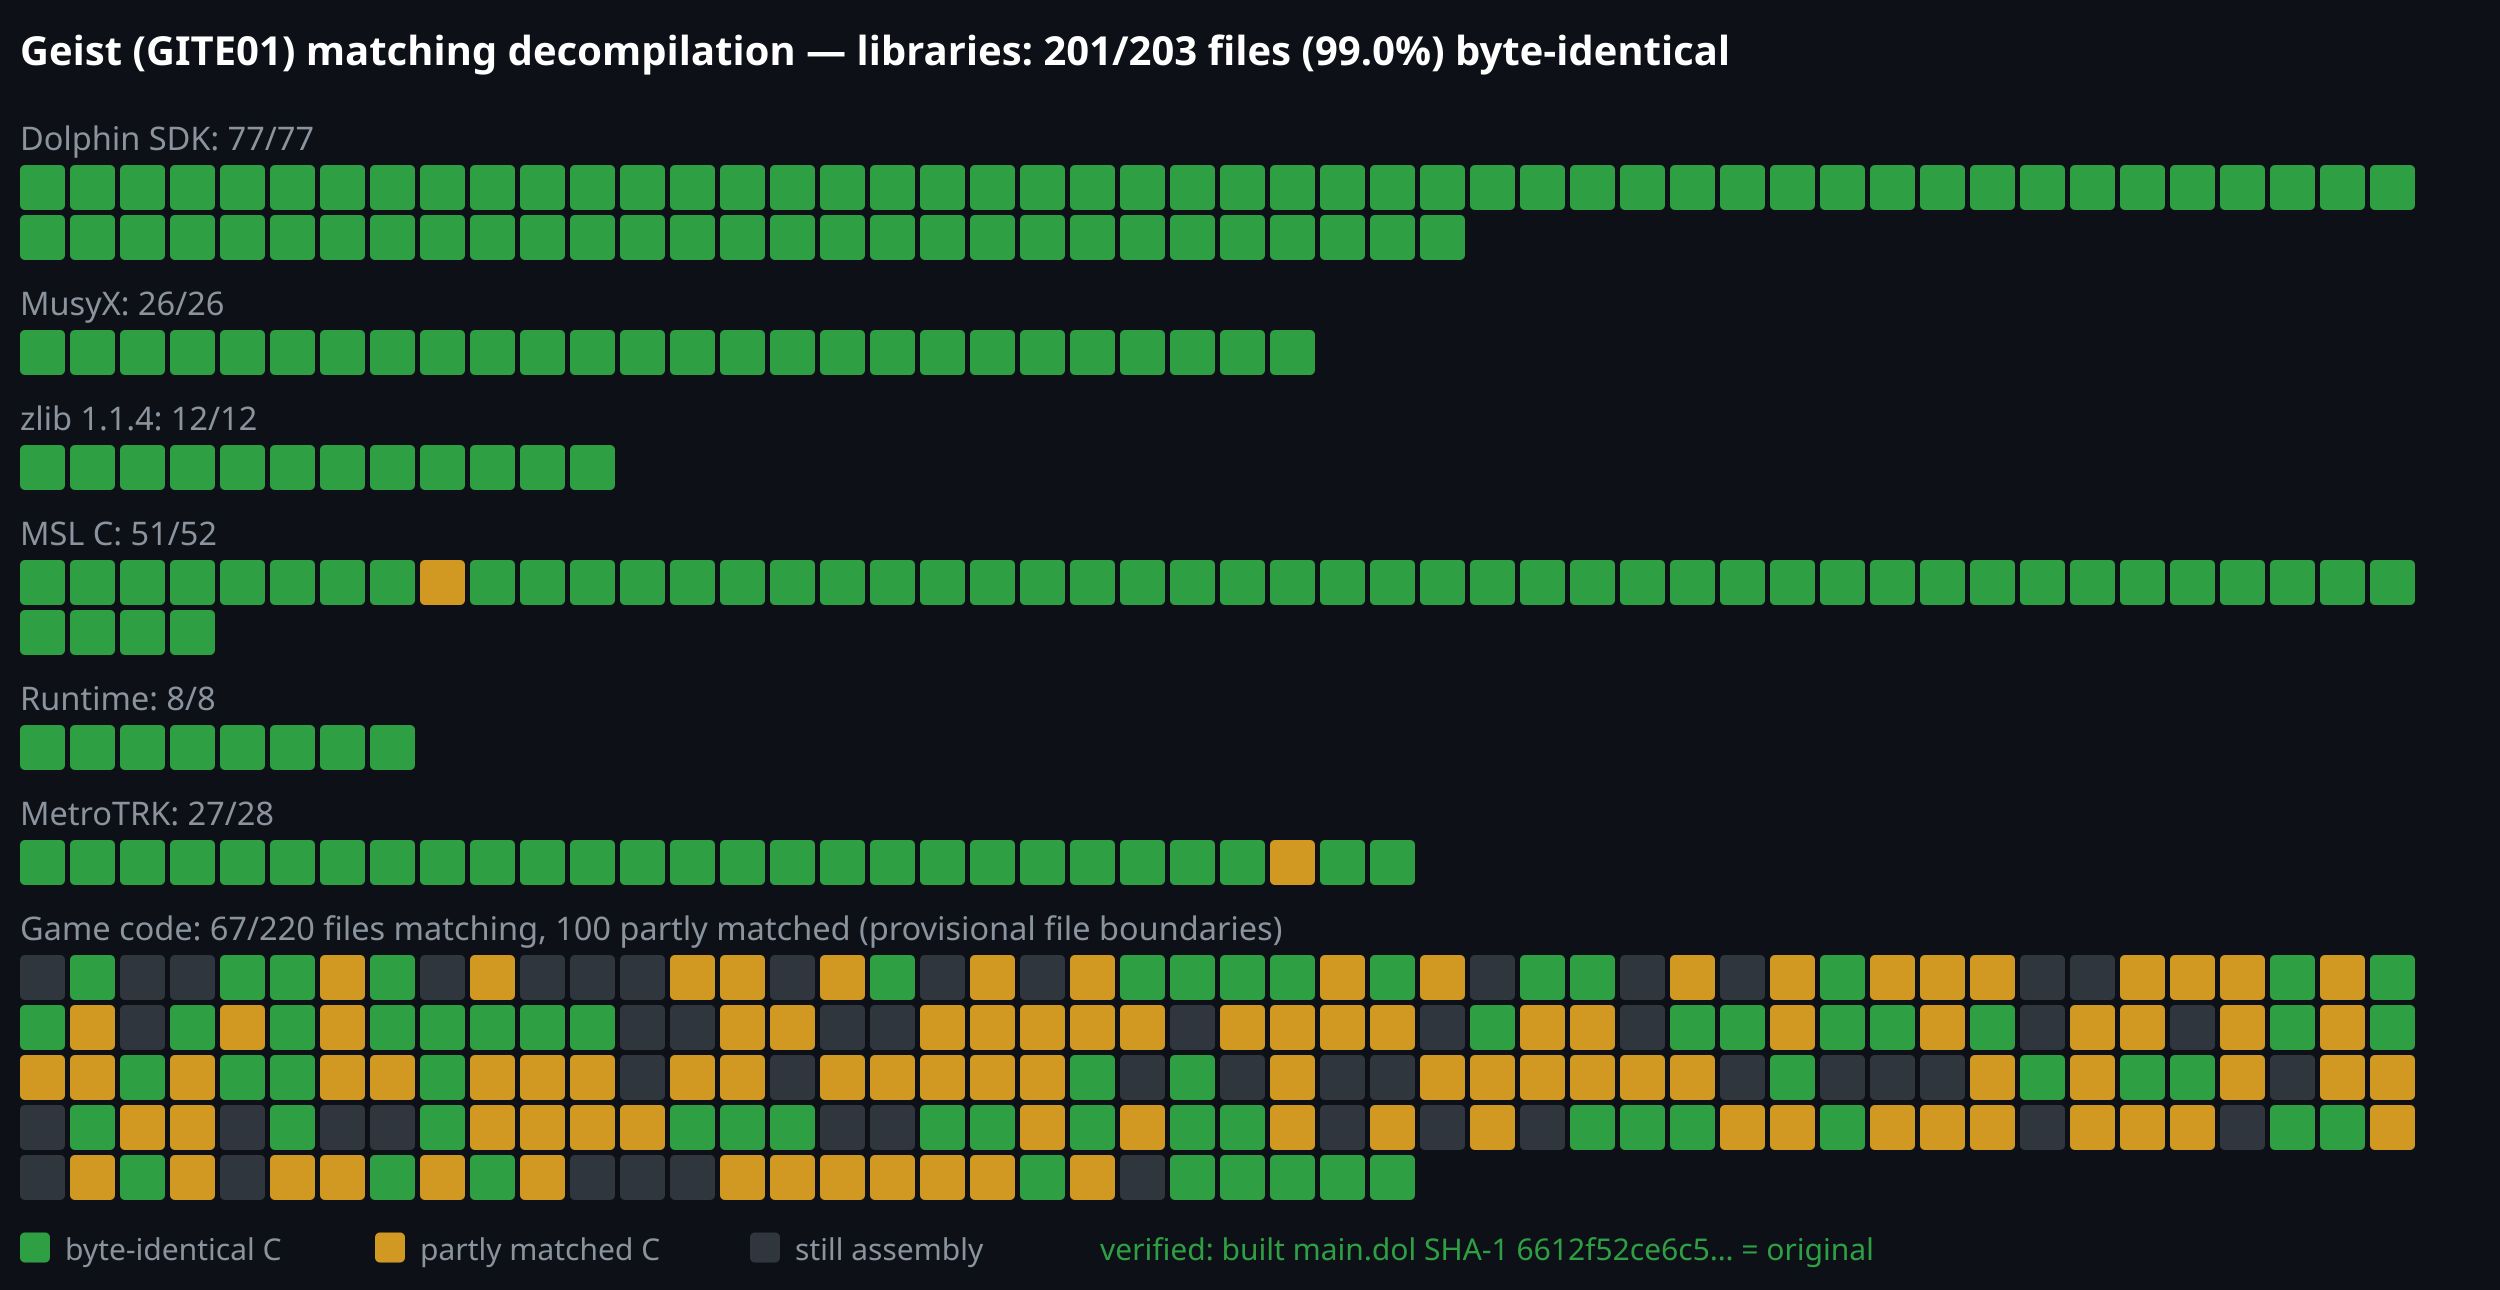
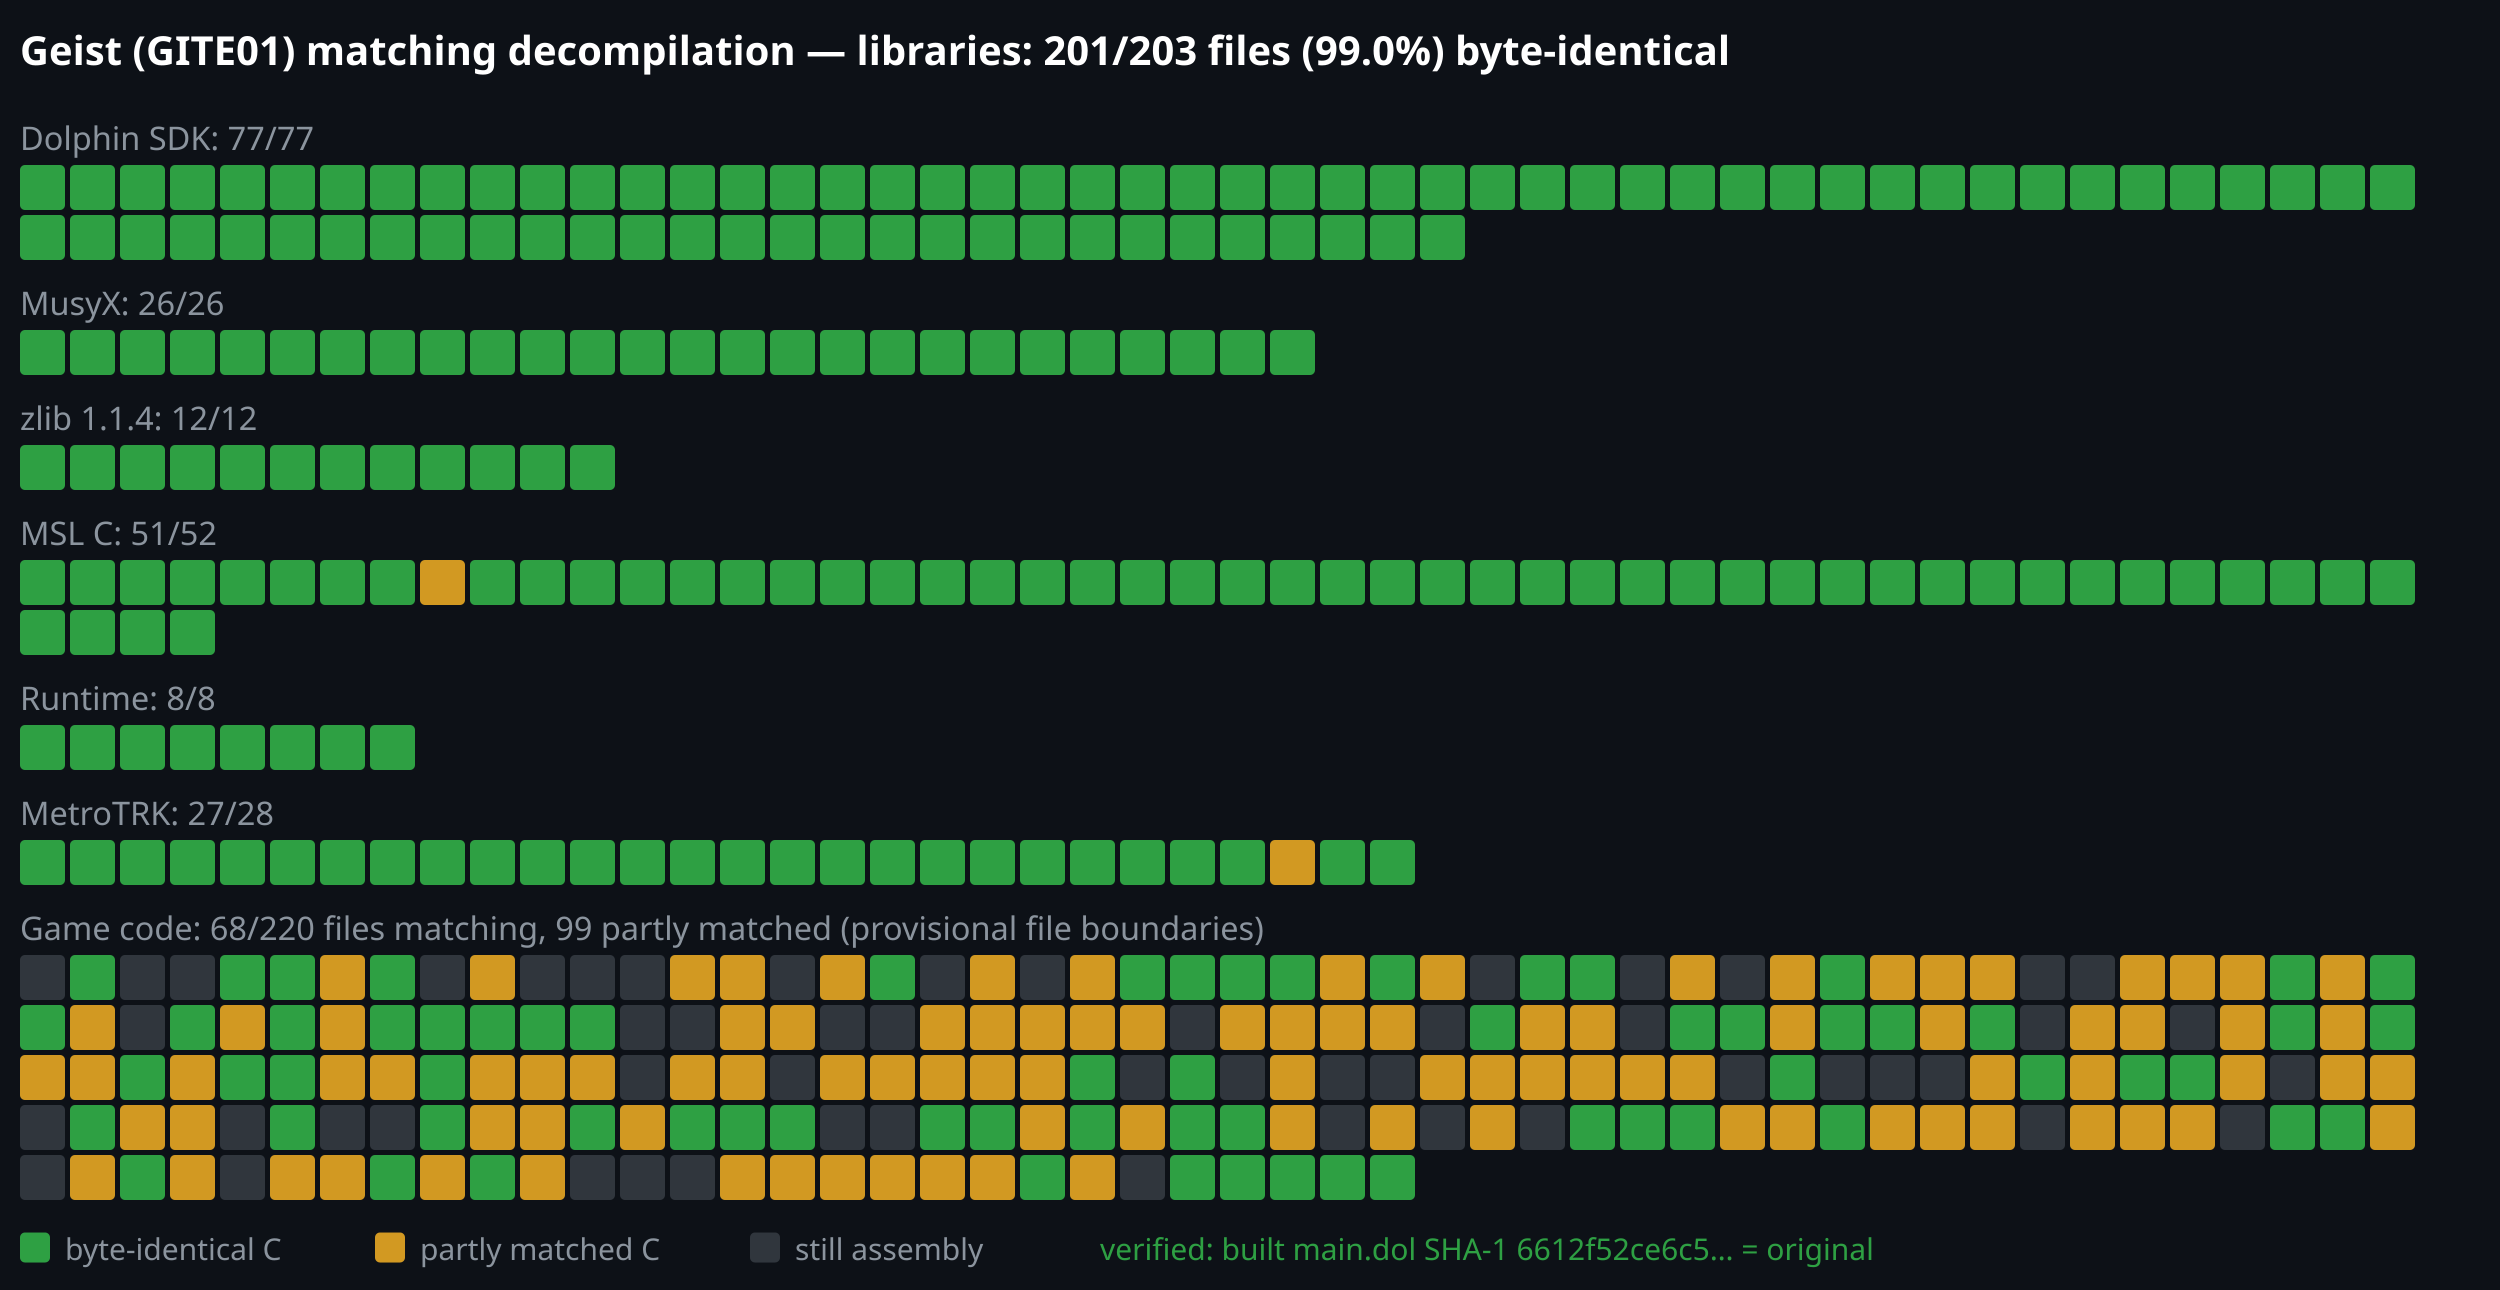
<svg xmlns="http://www.w3.org/2000/svg" viewBox="0 0 1000 516" width="1000" height="516">
  <rect width="1000" height="516" fill="#0d1117" />
  <text x="8" y="26" font-family="sans-serif" font-size="16" font-weight="bold" fill="#ffffff">Geist (GITE01) matching decompilation — libraries: 201/203 files (99.0%) byte-identical</text>
  <text x="8" y="60" font-family="sans-serif" font-size="13" font-weight="normal" fill="#8b949e">Dolphin SDK: 77/77</text>
  <rect x="8" y="66" width="18" height="18" rx="2" fill="#2ea043" />
  <rect x="28" y="66" width="18" height="18" rx="2" fill="#2ea043" />
  <rect x="48" y="66" width="18" height="18" rx="2" fill="#2ea043" />
  <rect x="68" y="66" width="18" height="18" rx="2" fill="#2ea043" />
  <rect x="88" y="66" width="18" height="18" rx="2" fill="#2ea043" />
  <rect x="108" y="66" width="18" height="18" rx="2" fill="#2ea043" />
  <rect x="128" y="66" width="18" height="18" rx="2" fill="#2ea043" />
  <rect x="148" y="66" width="18" height="18" rx="2" fill="#2ea043" />
  <rect x="168" y="66" width="18" height="18" rx="2" fill="#2ea043" />
  <rect x="188" y="66" width="18" height="18" rx="2" fill="#2ea043" />
  <rect x="208" y="66" width="18" height="18" rx="2" fill="#2ea043" />
  <rect x="228" y="66" width="18" height="18" rx="2" fill="#2ea043" />
  <rect x="248" y="66" width="18" height="18" rx="2" fill="#2ea043" />
  <rect x="268" y="66" width="18" height="18" rx="2" fill="#2ea043" />
  <rect x="288" y="66" width="18" height="18" rx="2" fill="#2ea043" />
  <rect x="308" y="66" width="18" height="18" rx="2" fill="#2ea043" />
  <rect x="328" y="66" width="18" height="18" rx="2" fill="#2ea043" />
  <rect x="348" y="66" width="18" height="18" rx="2" fill="#2ea043" />
  <rect x="368" y="66" width="18" height="18" rx="2" fill="#2ea043" />
  <rect x="388" y="66" width="18" height="18" rx="2" fill="#2ea043" />
  <rect x="408" y="66" width="18" height="18" rx="2" fill="#2ea043" />
  <rect x="428" y="66" width="18" height="18" rx="2" fill="#2ea043" />
  <rect x="448" y="66" width="18" height="18" rx="2" fill="#2ea043" />
  <rect x="468" y="66" width="18" height="18" rx="2" fill="#2ea043" />
  <rect x="488" y="66" width="18" height="18" rx="2" fill="#2ea043" />
  <rect x="508" y="66" width="18" height="18" rx="2" fill="#2ea043" />
  <rect x="528" y="66" width="18" height="18" rx="2" fill="#2ea043" />
  <rect x="548" y="66" width="18" height="18" rx="2" fill="#2ea043" />
  <rect x="568" y="66" width="18" height="18" rx="2" fill="#2ea043" />
  <rect x="588" y="66" width="18" height="18" rx="2" fill="#2ea043" />
  <rect x="608" y="66" width="18" height="18" rx="2" fill="#2ea043" />
  <rect x="628" y="66" width="18" height="18" rx="2" fill="#2ea043" />
  <rect x="648" y="66" width="18" height="18" rx="2" fill="#2ea043" />
  <rect x="668" y="66" width="18" height="18" rx="2" fill="#2ea043" />
  <rect x="688" y="66" width="18" height="18" rx="2" fill="#2ea043" />
  <rect x="708" y="66" width="18" height="18" rx="2" fill="#2ea043" />
  <rect x="728" y="66" width="18" height="18" rx="2" fill="#2ea043" />
  <rect x="748" y="66" width="18" height="18" rx="2" fill="#2ea043" />
  <rect x="768" y="66" width="18" height="18" rx="2" fill="#2ea043" />
  <rect x="788" y="66" width="18" height="18" rx="2" fill="#2ea043" />
  <rect x="808" y="66" width="18" height="18" rx="2" fill="#2ea043" />
  <rect x="828" y="66" width="18" height="18" rx="2" fill="#2ea043" />
  <rect x="848" y="66" width="18" height="18" rx="2" fill="#2ea043" />
  <rect x="868" y="66" width="18" height="18" rx="2" fill="#2ea043" />
  <rect x="888" y="66" width="18" height="18" rx="2" fill="#2ea043" />
  <rect x="908" y="66" width="18" height="18" rx="2" fill="#2ea043" />
  <rect x="928" y="66" width="18" height="18" rx="2" fill="#2ea043" />
  <rect x="948" y="66" width="18" height="18" rx="2" fill="#2ea043" />
  <rect x="8" y="86" width="18" height="18" rx="2" fill="#2ea043" />
  <rect x="28" y="86" width="18" height="18" rx="2" fill="#2ea043" />
  <rect x="48" y="86" width="18" height="18" rx="2" fill="#2ea043" />
  <rect x="68" y="86" width="18" height="18" rx="2" fill="#2ea043" />
  <rect x="88" y="86" width="18" height="18" rx="2" fill="#2ea043" />
  <rect x="108" y="86" width="18" height="18" rx="2" fill="#2ea043" />
  <rect x="128" y="86" width="18" height="18" rx="2" fill="#2ea043" />
  <rect x="148" y="86" width="18" height="18" rx="2" fill="#2ea043" />
  <rect x="168" y="86" width="18" height="18" rx="2" fill="#2ea043" />
  <rect x="188" y="86" width="18" height="18" rx="2" fill="#2ea043" />
  <rect x="208" y="86" width="18" height="18" rx="2" fill="#2ea043" />
  <rect x="228" y="86" width="18" height="18" rx="2" fill="#2ea043" />
  <rect x="248" y="86" width="18" height="18" rx="2" fill="#2ea043" />
  <rect x="268" y="86" width="18" height="18" rx="2" fill="#2ea043" />
  <rect x="288" y="86" width="18" height="18" rx="2" fill="#2ea043" />
  <rect x="308" y="86" width="18" height="18" rx="2" fill="#2ea043" />
  <rect x="328" y="86" width="18" height="18" rx="2" fill="#2ea043" />
  <rect x="348" y="86" width="18" height="18" rx="2" fill="#2ea043" />
  <rect x="368" y="86" width="18" height="18" rx="2" fill="#2ea043" />
  <rect x="388" y="86" width="18" height="18" rx="2" fill="#2ea043" />
  <rect x="408" y="86" width="18" height="18" rx="2" fill="#2ea043" />
  <rect x="428" y="86" width="18" height="18" rx="2" fill="#2ea043" />
  <rect x="448" y="86" width="18" height="18" rx="2" fill="#2ea043" />
  <rect x="468" y="86" width="18" height="18" rx="2" fill="#2ea043" />
  <rect x="488" y="86" width="18" height="18" rx="2" fill="#2ea043" />
  <rect x="508" y="86" width="18" height="18" rx="2" fill="#2ea043" />
  <rect x="528" y="86" width="18" height="18" rx="2" fill="#2ea043" />
  <rect x="548" y="86" width="18" height="18" rx="2" fill="#2ea043" />
  <rect x="568" y="86" width="18" height="18" rx="2" fill="#2ea043" />
  <text x="8" y="126" font-family="sans-serif" font-size="13" font-weight="normal" fill="#8b949e">MusyX: 26/26</text>
  <rect x="8" y="132" width="18" height="18" rx="2" fill="#2ea043" />
  <rect x="28" y="132" width="18" height="18" rx="2" fill="#2ea043" />
  <rect x="48" y="132" width="18" height="18" rx="2" fill="#2ea043" />
  <rect x="68" y="132" width="18" height="18" rx="2" fill="#2ea043" />
  <rect x="88" y="132" width="18" height="18" rx="2" fill="#2ea043" />
  <rect x="108" y="132" width="18" height="18" rx="2" fill="#2ea043" />
  <rect x="128" y="132" width="18" height="18" rx="2" fill="#2ea043" />
  <rect x="148" y="132" width="18" height="18" rx="2" fill="#2ea043" />
  <rect x="168" y="132" width="18" height="18" rx="2" fill="#2ea043" />
  <rect x="188" y="132" width="18" height="18" rx="2" fill="#2ea043" />
  <rect x="208" y="132" width="18" height="18" rx="2" fill="#2ea043" />
  <rect x="228" y="132" width="18" height="18" rx="2" fill="#2ea043" />
  <rect x="248" y="132" width="18" height="18" rx="2" fill="#2ea043" />
  <rect x="268" y="132" width="18" height="18" rx="2" fill="#2ea043" />
  <rect x="288" y="132" width="18" height="18" rx="2" fill="#2ea043" />
  <rect x="308" y="132" width="18" height="18" rx="2" fill="#2ea043" />
  <rect x="328" y="132" width="18" height="18" rx="2" fill="#2ea043" />
  <rect x="348" y="132" width="18" height="18" rx="2" fill="#2ea043" />
  <rect x="368" y="132" width="18" height="18" rx="2" fill="#2ea043" />
  <rect x="388" y="132" width="18" height="18" rx="2" fill="#2ea043" />
  <rect x="408" y="132" width="18" height="18" rx="2" fill="#2ea043" />
  <rect x="428" y="132" width="18" height="18" rx="2" fill="#2ea043" />
  <rect x="448" y="132" width="18" height="18" rx="2" fill="#2ea043" />
  <rect x="468" y="132" width="18" height="18" rx="2" fill="#2ea043" />
  <rect x="488" y="132" width="18" height="18" rx="2" fill="#2ea043" />
  <rect x="508" y="132" width="18" height="18" rx="2" fill="#2ea043" />
  <text x="8" y="172" font-family="sans-serif" font-size="13" font-weight="normal" fill="#8b949e">zlib 1.1.4: 12/12</text>
  <rect x="8" y="178" width="18" height="18" rx="2" fill="#2ea043" />
  <rect x="28" y="178" width="18" height="18" rx="2" fill="#2ea043" />
  <rect x="48" y="178" width="18" height="18" rx="2" fill="#2ea043" />
  <rect x="68" y="178" width="18" height="18" rx="2" fill="#2ea043" />
  <rect x="88" y="178" width="18" height="18" rx="2" fill="#2ea043" />
  <rect x="108" y="178" width="18" height="18" rx="2" fill="#2ea043" />
  <rect x="128" y="178" width="18" height="18" rx="2" fill="#2ea043" />
  <rect x="148" y="178" width="18" height="18" rx="2" fill="#2ea043" />
  <rect x="168" y="178" width="18" height="18" rx="2" fill="#2ea043" />
  <rect x="188" y="178" width="18" height="18" rx="2" fill="#2ea043" />
  <rect x="208" y="178" width="18" height="18" rx="2" fill="#2ea043" />
  <rect x="228" y="178" width="18" height="18" rx="2" fill="#2ea043" />
  <text x="8" y="218" font-family="sans-serif" font-size="13" font-weight="normal" fill="#8b949e">MSL C: 51/52</text>
  <rect x="8" y="224" width="18" height="18" rx="2" fill="#2ea043" />
  <rect x="28" y="224" width="18" height="18" rx="2" fill="#2ea043" />
  <rect x="48" y="224" width="18" height="18" rx="2" fill="#2ea043" />
  <rect x="68" y="224" width="18" height="18" rx="2" fill="#2ea043" />
  <rect x="88" y="224" width="18" height="18" rx="2" fill="#2ea043" />
  <rect x="108" y="224" width="18" height="18" rx="2" fill="#2ea043" />
  <rect x="128" y="224" width="18" height="18" rx="2" fill="#2ea043" />
  <rect x="148" y="224" width="18" height="18" rx="2" fill="#2ea043" />
  <rect x="168" y="224" width="18" height="18" rx="2" fill="#d29922" />
  <rect x="188" y="224" width="18" height="18" rx="2" fill="#2ea043" />
  <rect x="208" y="224" width="18" height="18" rx="2" fill="#2ea043" />
  <rect x="228" y="224" width="18" height="18" rx="2" fill="#2ea043" />
  <rect x="248" y="224" width="18" height="18" rx="2" fill="#2ea043" />
  <rect x="268" y="224" width="18" height="18" rx="2" fill="#2ea043" />
  <rect x="288" y="224" width="18" height="18" rx="2" fill="#2ea043" />
  <rect x="308" y="224" width="18" height="18" rx="2" fill="#2ea043" />
  <rect x="328" y="224" width="18" height="18" rx="2" fill="#2ea043" />
  <rect x="348" y="224" width="18" height="18" rx="2" fill="#2ea043" />
  <rect x="368" y="224" width="18" height="18" rx="2" fill="#2ea043" />
  <rect x="388" y="224" width="18" height="18" rx="2" fill="#2ea043" />
  <rect x="408" y="224" width="18" height="18" rx="2" fill="#2ea043" />
  <rect x="428" y="224" width="18" height="18" rx="2" fill="#2ea043" />
  <rect x="448" y="224" width="18" height="18" rx="2" fill="#2ea043" />
  <rect x="468" y="224" width="18" height="18" rx="2" fill="#2ea043" />
  <rect x="488" y="224" width="18" height="18" rx="2" fill="#2ea043" />
  <rect x="508" y="224" width="18" height="18" rx="2" fill="#2ea043" />
  <rect x="528" y="224" width="18" height="18" rx="2" fill="#2ea043" />
  <rect x="548" y="224" width="18" height="18" rx="2" fill="#2ea043" />
  <rect x="568" y="224" width="18" height="18" rx="2" fill="#2ea043" />
  <rect x="588" y="224" width="18" height="18" rx="2" fill="#2ea043" />
  <rect x="608" y="224" width="18" height="18" rx="2" fill="#2ea043" />
  <rect x="628" y="224" width="18" height="18" rx="2" fill="#2ea043" />
  <rect x="648" y="224" width="18" height="18" rx="2" fill="#2ea043" />
  <rect x="668" y="224" width="18" height="18" rx="2" fill="#2ea043" />
  <rect x="688" y="224" width="18" height="18" rx="2" fill="#2ea043" />
  <rect x="708" y="224" width="18" height="18" rx="2" fill="#2ea043" />
  <rect x="728" y="224" width="18" height="18" rx="2" fill="#2ea043" />
  <rect x="748" y="224" width="18" height="18" rx="2" fill="#2ea043" />
  <rect x="768" y="224" width="18" height="18" rx="2" fill="#2ea043" />
  <rect x="788" y="224" width="18" height="18" rx="2" fill="#2ea043" />
  <rect x="808" y="224" width="18" height="18" rx="2" fill="#2ea043" />
  <rect x="828" y="224" width="18" height="18" rx="2" fill="#2ea043" />
  <rect x="848" y="224" width="18" height="18" rx="2" fill="#2ea043" />
  <rect x="868" y="224" width="18" height="18" rx="2" fill="#2ea043" />
  <rect x="888" y="224" width="18" height="18" rx="2" fill="#2ea043" />
  <rect x="908" y="224" width="18" height="18" rx="2" fill="#2ea043" />
  <rect x="928" y="224" width="18" height="18" rx="2" fill="#2ea043" />
  <rect x="948" y="224" width="18" height="18" rx="2" fill="#2ea043" />
  <rect x="8" y="244" width="18" height="18" rx="2" fill="#2ea043" />
  <rect x="28" y="244" width="18" height="18" rx="2" fill="#2ea043" />
  <rect x="48" y="244" width="18" height="18" rx="2" fill="#2ea043" />
  <rect x="68" y="244" width="18" height="18" rx="2" fill="#2ea043" />
  <text x="8" y="284" font-family="sans-serif" font-size="13" font-weight="normal" fill="#8b949e">Runtime: 8/8</text>
  <rect x="8" y="290" width="18" height="18" rx="2" fill="#2ea043" />
  <rect x="28" y="290" width="18" height="18" rx="2" fill="#2ea043" />
  <rect x="48" y="290" width="18" height="18" rx="2" fill="#2ea043" />
  <rect x="68" y="290" width="18" height="18" rx="2" fill="#2ea043" />
  <rect x="88" y="290" width="18" height="18" rx="2" fill="#2ea043" />
  <rect x="108" y="290" width="18" height="18" rx="2" fill="#2ea043" />
  <rect x="128" y="290" width="18" height="18" rx="2" fill="#2ea043" />
  <rect x="148" y="290" width="18" height="18" rx="2" fill="#2ea043" />
  <text x="8" y="330" font-family="sans-serif" font-size="13" font-weight="normal" fill="#8b949e">MetroTRK: 27/28</text>
  <rect x="8" y="336" width="18" height="18" rx="2" fill="#2ea043" />
  <rect x="28" y="336" width="18" height="18" rx="2" fill="#2ea043" />
  <rect x="48" y="336" width="18" height="18" rx="2" fill="#2ea043" />
  <rect x="68" y="336" width="18" height="18" rx="2" fill="#2ea043" />
  <rect x="88" y="336" width="18" height="18" rx="2" fill="#2ea043" />
  <rect x="108" y="336" width="18" height="18" rx="2" fill="#2ea043" />
  <rect x="128" y="336" width="18" height="18" rx="2" fill="#2ea043" />
  <rect x="148" y="336" width="18" height="18" rx="2" fill="#2ea043" />
  <rect x="168" y="336" width="18" height="18" rx="2" fill="#2ea043" />
  <rect x="188" y="336" width="18" height="18" rx="2" fill="#2ea043" />
  <rect x="208" y="336" width="18" height="18" rx="2" fill="#2ea043" />
  <rect x="228" y="336" width="18" height="18" rx="2" fill="#2ea043" />
  <rect x="248" y="336" width="18" height="18" rx="2" fill="#2ea043" />
  <rect x="268" y="336" width="18" height="18" rx="2" fill="#2ea043" />
  <rect x="288" y="336" width="18" height="18" rx="2" fill="#2ea043" />
  <rect x="308" y="336" width="18" height="18" rx="2" fill="#2ea043" />
  <rect x="328" y="336" width="18" height="18" rx="2" fill="#2ea043" />
  <rect x="348" y="336" width="18" height="18" rx="2" fill="#2ea043" />
  <rect x="368" y="336" width="18" height="18" rx="2" fill="#2ea043" />
  <rect x="388" y="336" width="18" height="18" rx="2" fill="#2ea043" />
  <rect x="408" y="336" width="18" height="18" rx="2" fill="#2ea043" />
  <rect x="428" y="336" width="18" height="18" rx="2" fill="#2ea043" />
  <rect x="448" y="336" width="18" height="18" rx="2" fill="#2ea043" />
  <rect x="468" y="336" width="18" height="18" rx="2" fill="#2ea043" />
  <rect x="488" y="336" width="18" height="18" rx="2" fill="#2ea043" />
  <rect x="508" y="336" width="18" height="18" rx="2" fill="#d29922" />
  <rect x="528" y="336" width="18" height="18" rx="2" fill="#2ea043" />
  <rect x="548" y="336" width="18" height="18" rx="2" fill="#2ea043" />
-   <text x="8" y="376" font-family="sans-serif" font-size="13" font-weight="normal" fill="#8b949e">Game code: 67/220 files matching, 100 partly matched (provisional file boundaries)</text>
+   <text x="8" y="376" font-family="sans-serif" font-size="13" font-weight="normal" fill="#8b949e">Game code: 68/220 files matching, 99 partly matched (provisional file boundaries)</text>
  <rect x="8" y="382" width="18" height="18" rx="2" fill="#30363d" />
  <rect x="28" y="382" width="18" height="18" rx="2" fill="#2ea043" />
  <rect x="48" y="382" width="18" height="18" rx="2" fill="#30363d" />
  <rect x="68" y="382" width="18" height="18" rx="2" fill="#30363d" />
  <rect x="88" y="382" width="18" height="18" rx="2" fill="#2ea043" />
  <rect x="108" y="382" width="18" height="18" rx="2" fill="#2ea043" />
  <rect x="128" y="382" width="18" height="18" rx="2" fill="#d29922" />
  <rect x="148" y="382" width="18" height="18" rx="2" fill="#2ea043" />
  <rect x="168" y="382" width="18" height="18" rx="2" fill="#30363d" />
  <rect x="188" y="382" width="18" height="18" rx="2" fill="#d29922" />
  <rect x="208" y="382" width="18" height="18" rx="2" fill="#30363d" />
  <rect x="228" y="382" width="18" height="18" rx="2" fill="#30363d" />
  <rect x="248" y="382" width="18" height="18" rx="2" fill="#30363d" />
  <rect x="268" y="382" width="18" height="18" rx="2" fill="#d29922" />
  <rect x="288" y="382" width="18" height="18" rx="2" fill="#d29922" />
  <rect x="308" y="382" width="18" height="18" rx="2" fill="#30363d" />
  <rect x="328" y="382" width="18" height="18" rx="2" fill="#d29922" />
  <rect x="348" y="382" width="18" height="18" rx="2" fill="#2ea043" />
  <rect x="368" y="382" width="18" height="18" rx="2" fill="#30363d" />
  <rect x="388" y="382" width="18" height="18" rx="2" fill="#d29922" />
  <rect x="408" y="382" width="18" height="18" rx="2" fill="#30363d" />
  <rect x="428" y="382" width="18" height="18" rx="2" fill="#d29922" />
  <rect x="448" y="382" width="18" height="18" rx="2" fill="#2ea043" />
  <rect x="468" y="382" width="18" height="18" rx="2" fill="#2ea043" />
  <rect x="488" y="382" width="18" height="18" rx="2" fill="#2ea043" />
  <rect x="508" y="382" width="18" height="18" rx="2" fill="#2ea043" />
  <rect x="528" y="382" width="18" height="18" rx="2" fill="#d29922" />
  <rect x="548" y="382" width="18" height="18" rx="2" fill="#2ea043" />
  <rect x="568" y="382" width="18" height="18" rx="2" fill="#d29922" />
  <rect x="588" y="382" width="18" height="18" rx="2" fill="#30363d" />
  <rect x="608" y="382" width="18" height="18" rx="2" fill="#2ea043" />
  <rect x="628" y="382" width="18" height="18" rx="2" fill="#2ea043" />
  <rect x="648" y="382" width="18" height="18" rx="2" fill="#30363d" />
  <rect x="668" y="382" width="18" height="18" rx="2" fill="#d29922" />
  <rect x="688" y="382" width="18" height="18" rx="2" fill="#30363d" />
  <rect x="708" y="382" width="18" height="18" rx="2" fill="#d29922" />
  <rect x="728" y="382" width="18" height="18" rx="2" fill="#2ea043" />
  <rect x="748" y="382" width="18" height="18" rx="2" fill="#d29922" />
  <rect x="768" y="382" width="18" height="18" rx="2" fill="#d29922" />
  <rect x="788" y="382" width="18" height="18" rx="2" fill="#d29922" />
  <rect x="808" y="382" width="18" height="18" rx="2" fill="#30363d" />
  <rect x="828" y="382" width="18" height="18" rx="2" fill="#30363d" />
  <rect x="848" y="382" width="18" height="18" rx="2" fill="#d29922" />
  <rect x="868" y="382" width="18" height="18" rx="2" fill="#d29922" />
  <rect x="888" y="382" width="18" height="18" rx="2" fill="#d29922" />
  <rect x="908" y="382" width="18" height="18" rx="2" fill="#2ea043" />
  <rect x="928" y="382" width="18" height="18" rx="2" fill="#d29922" />
  <rect x="948" y="382" width="18" height="18" rx="2" fill="#2ea043" />
  <rect x="8" y="402" width="18" height="18" rx="2" fill="#2ea043" />
  <rect x="28" y="402" width="18" height="18" rx="2" fill="#d29922" />
  <rect x="48" y="402" width="18" height="18" rx="2" fill="#30363d" />
  <rect x="68" y="402" width="18" height="18" rx="2" fill="#2ea043" />
  <rect x="88" y="402" width="18" height="18" rx="2" fill="#d29922" />
  <rect x="108" y="402" width="18" height="18" rx="2" fill="#2ea043" />
  <rect x="128" y="402" width="18" height="18" rx="2" fill="#d29922" />
  <rect x="148" y="402" width="18" height="18" rx="2" fill="#2ea043" />
  <rect x="168" y="402" width="18" height="18" rx="2" fill="#2ea043" />
  <rect x="188" y="402" width="18" height="18" rx="2" fill="#2ea043" />
  <rect x="208" y="402" width="18" height="18" rx="2" fill="#2ea043" />
  <rect x="228" y="402" width="18" height="18" rx="2" fill="#2ea043" />
  <rect x="248" y="402" width="18" height="18" rx="2" fill="#30363d" />
  <rect x="268" y="402" width="18" height="18" rx="2" fill="#30363d" />
  <rect x="288" y="402" width="18" height="18" rx="2" fill="#d29922" />
  <rect x="308" y="402" width="18" height="18" rx="2" fill="#d29922" />
  <rect x="328" y="402" width="18" height="18" rx="2" fill="#30363d" />
  <rect x="348" y="402" width="18" height="18" rx="2" fill="#30363d" />
  <rect x="368" y="402" width="18" height="18" rx="2" fill="#d29922" />
  <rect x="388" y="402" width="18" height="18" rx="2" fill="#d29922" />
  <rect x="408" y="402" width="18" height="18" rx="2" fill="#d29922" />
  <rect x="428" y="402" width="18" height="18" rx="2" fill="#d29922" />
  <rect x="448" y="402" width="18" height="18" rx="2" fill="#d29922" />
  <rect x="468" y="402" width="18" height="18" rx="2" fill="#30363d" />
  <rect x="488" y="402" width="18" height="18" rx="2" fill="#d29922" />
  <rect x="508" y="402" width="18" height="18" rx="2" fill="#d29922" />
  <rect x="528" y="402" width="18" height="18" rx="2" fill="#d29922" />
  <rect x="548" y="402" width="18" height="18" rx="2" fill="#d29922" />
  <rect x="568" y="402" width="18" height="18" rx="2" fill="#30363d" />
  <rect x="588" y="402" width="18" height="18" rx="2" fill="#2ea043" />
  <rect x="608" y="402" width="18" height="18" rx="2" fill="#d29922" />
  <rect x="628" y="402" width="18" height="18" rx="2" fill="#d29922" />
  <rect x="648" y="402" width="18" height="18" rx="2" fill="#30363d" />
  <rect x="668" y="402" width="18" height="18" rx="2" fill="#2ea043" />
  <rect x="688" y="402" width="18" height="18" rx="2" fill="#2ea043" />
  <rect x="708" y="402" width="18" height="18" rx="2" fill="#d29922" />
  <rect x="728" y="402" width="18" height="18" rx="2" fill="#2ea043" />
  <rect x="748" y="402" width="18" height="18" rx="2" fill="#2ea043" />
  <rect x="768" y="402" width="18" height="18" rx="2" fill="#d29922" />
  <rect x="788" y="402" width="18" height="18" rx="2" fill="#2ea043" />
  <rect x="808" y="402" width="18" height="18" rx="2" fill="#30363d" />
  <rect x="828" y="402" width="18" height="18" rx="2" fill="#d29922" />
  <rect x="848" y="402" width="18" height="18" rx="2" fill="#d29922" />
  <rect x="868" y="402" width="18" height="18" rx="2" fill="#30363d" />
  <rect x="888" y="402" width="18" height="18" rx="2" fill="#d29922" />
  <rect x="908" y="402" width="18" height="18" rx="2" fill="#2ea043" />
  <rect x="928" y="402" width="18" height="18" rx="2" fill="#d29922" />
  <rect x="948" y="402" width="18" height="18" rx="2" fill="#2ea043" />
  <rect x="8" y="422" width="18" height="18" rx="2" fill="#d29922" />
  <rect x="28" y="422" width="18" height="18" rx="2" fill="#d29922" />
  <rect x="48" y="422" width="18" height="18" rx="2" fill="#2ea043" />
  <rect x="68" y="422" width="18" height="18" rx="2" fill="#d29922" />
  <rect x="88" y="422" width="18" height="18" rx="2" fill="#2ea043" />
  <rect x="108" y="422" width="18" height="18" rx="2" fill="#2ea043" />
  <rect x="128" y="422" width="18" height="18" rx="2" fill="#d29922" />
  <rect x="148" y="422" width="18" height="18" rx="2" fill="#d29922" />
  <rect x="168" y="422" width="18" height="18" rx="2" fill="#2ea043" />
  <rect x="188" y="422" width="18" height="18" rx="2" fill="#d29922" />
  <rect x="208" y="422" width="18" height="18" rx="2" fill="#d29922" />
  <rect x="228" y="422" width="18" height="18" rx="2" fill="#d29922" />
  <rect x="248" y="422" width="18" height="18" rx="2" fill="#30363d" />
  <rect x="268" y="422" width="18" height="18" rx="2" fill="#d29922" />
  <rect x="288" y="422" width="18" height="18" rx="2" fill="#d29922" />
  <rect x="308" y="422" width="18" height="18" rx="2" fill="#30363d" />
  <rect x="328" y="422" width="18" height="18" rx="2" fill="#d29922" />
  <rect x="348" y="422" width="18" height="18" rx="2" fill="#d29922" />
  <rect x="368" y="422" width="18" height="18" rx="2" fill="#d29922" />
  <rect x="388" y="422" width="18" height="18" rx="2" fill="#d29922" />
  <rect x="408" y="422" width="18" height="18" rx="2" fill="#d29922" />
  <rect x="428" y="422" width="18" height="18" rx="2" fill="#2ea043" />
  <rect x="448" y="422" width="18" height="18" rx="2" fill="#30363d" />
  <rect x="468" y="422" width="18" height="18" rx="2" fill="#2ea043" />
  <rect x="488" y="422" width="18" height="18" rx="2" fill="#30363d" />
  <rect x="508" y="422" width="18" height="18" rx="2" fill="#d29922" />
  <rect x="528" y="422" width="18" height="18" rx="2" fill="#30363d" />
  <rect x="548" y="422" width="18" height="18" rx="2" fill="#30363d" />
  <rect x="568" y="422" width="18" height="18" rx="2" fill="#d29922" />
  <rect x="588" y="422" width="18" height="18" rx="2" fill="#d29922" />
  <rect x="608" y="422" width="18" height="18" rx="2" fill="#d29922" />
  <rect x="628" y="422" width="18" height="18" rx="2" fill="#d29922" />
  <rect x="648" y="422" width="18" height="18" rx="2" fill="#d29922" />
  <rect x="668" y="422" width="18" height="18" rx="2" fill="#d29922" />
  <rect x="688" y="422" width="18" height="18" rx="2" fill="#30363d" />
  <rect x="708" y="422" width="18" height="18" rx="2" fill="#2ea043" />
  <rect x="728" y="422" width="18" height="18" rx="2" fill="#30363d" />
  <rect x="748" y="422" width="18" height="18" rx="2" fill="#30363d" />
  <rect x="768" y="422" width="18" height="18" rx="2" fill="#30363d" />
  <rect x="788" y="422" width="18" height="18" rx="2" fill="#d29922" />
  <rect x="808" y="422" width="18" height="18" rx="2" fill="#2ea043" />
  <rect x="828" y="422" width="18" height="18" rx="2" fill="#d29922" />
  <rect x="848" y="422" width="18" height="18" rx="2" fill="#2ea043" />
  <rect x="868" y="422" width="18" height="18" rx="2" fill="#2ea043" />
  <rect x="888" y="422" width="18" height="18" rx="2" fill="#d29922" />
  <rect x="908" y="422" width="18" height="18" rx="2" fill="#30363d" />
  <rect x="928" y="422" width="18" height="18" rx="2" fill="#d29922" />
  <rect x="948" y="422" width="18" height="18" rx="2" fill="#d29922" />
  <rect x="8" y="442" width="18" height="18" rx="2" fill="#30363d" />
  <rect x="28" y="442" width="18" height="18" rx="2" fill="#2ea043" />
  <rect x="48" y="442" width="18" height="18" rx="2" fill="#d29922" />
  <rect x="68" y="442" width="18" height="18" rx="2" fill="#d29922" />
  <rect x="88" y="442" width="18" height="18" rx="2" fill="#30363d" />
  <rect x="108" y="442" width="18" height="18" rx="2" fill="#2ea043" />
  <rect x="128" y="442" width="18" height="18" rx="2" fill="#30363d" />
  <rect x="148" y="442" width="18" height="18" rx="2" fill="#30363d" />
  <rect x="168" y="442" width="18" height="18" rx="2" fill="#2ea043" />
  <rect x="188" y="442" width="18" height="18" rx="2" fill="#d29922" />
  <rect x="208" y="442" width="18" height="18" rx="2" fill="#d29922" />
-   <rect x="228" y="442" width="18" height="18" rx="2" fill="#d29922" />
+   <rect x="228" y="442" width="18" height="18" rx="2" fill="#2ea043" />
  <rect x="248" y="442" width="18" height="18" rx="2" fill="#d29922" />
  <rect x="268" y="442" width="18" height="18" rx="2" fill="#2ea043" />
  <rect x="288" y="442" width="18" height="18" rx="2" fill="#2ea043" />
  <rect x="308" y="442" width="18" height="18" rx="2" fill="#2ea043" />
  <rect x="328" y="442" width="18" height="18" rx="2" fill="#30363d" />
  <rect x="348" y="442" width="18" height="18" rx="2" fill="#30363d" />
  <rect x="368" y="442" width="18" height="18" rx="2" fill="#2ea043" />
  <rect x="388" y="442" width="18" height="18" rx="2" fill="#2ea043" />
  <rect x="408" y="442" width="18" height="18" rx="2" fill="#d29922" />
  <rect x="428" y="442" width="18" height="18" rx="2" fill="#2ea043" />
  <rect x="448" y="442" width="18" height="18" rx="2" fill="#d29922" />
  <rect x="468" y="442" width="18" height="18" rx="2" fill="#2ea043" />
  <rect x="488" y="442" width="18" height="18" rx="2" fill="#2ea043" />
  <rect x="508" y="442" width="18" height="18" rx="2" fill="#d29922" />
  <rect x="528" y="442" width="18" height="18" rx="2" fill="#30363d" />
  <rect x="548" y="442" width="18" height="18" rx="2" fill="#d29922" />
  <rect x="568" y="442" width="18" height="18" rx="2" fill="#30363d" />
  <rect x="588" y="442" width="18" height="18" rx="2" fill="#d29922" />
  <rect x="608" y="442" width="18" height="18" rx="2" fill="#30363d" />
  <rect x="628" y="442" width="18" height="18" rx="2" fill="#2ea043" />
  <rect x="648" y="442" width="18" height="18" rx="2" fill="#2ea043" />
  <rect x="668" y="442" width="18" height="18" rx="2" fill="#2ea043" />
  <rect x="688" y="442" width="18" height="18" rx="2" fill="#d29922" />
  <rect x="708" y="442" width="18" height="18" rx="2" fill="#d29922" />
  <rect x="728" y="442" width="18" height="18" rx="2" fill="#2ea043" />
  <rect x="748" y="442" width="18" height="18" rx="2" fill="#d29922" />
  <rect x="768" y="442" width="18" height="18" rx="2" fill="#d29922" />
  <rect x="788" y="442" width="18" height="18" rx="2" fill="#d29922" />
  <rect x="808" y="442" width="18" height="18" rx="2" fill="#30363d" />
  <rect x="828" y="442" width="18" height="18" rx="2" fill="#d29922" />
  <rect x="848" y="442" width="18" height="18" rx="2" fill="#d29922" />
  <rect x="868" y="442" width="18" height="18" rx="2" fill="#d29922" />
  <rect x="888" y="442" width="18" height="18" rx="2" fill="#30363d" />
  <rect x="908" y="442" width="18" height="18" rx="2" fill="#2ea043" />
  <rect x="928" y="442" width="18" height="18" rx="2" fill="#2ea043" />
  <rect x="948" y="442" width="18" height="18" rx="2" fill="#d29922" />
  <rect x="8" y="462" width="18" height="18" rx="2" fill="#30363d" />
  <rect x="28" y="462" width="18" height="18" rx="2" fill="#d29922" />
  <rect x="48" y="462" width="18" height="18" rx="2" fill="#2ea043" />
  <rect x="68" y="462" width="18" height="18" rx="2" fill="#d29922" />
  <rect x="88" y="462" width="18" height="18" rx="2" fill="#30363d" />
  <rect x="108" y="462" width="18" height="18" rx="2" fill="#d29922" />
  <rect x="128" y="462" width="18" height="18" rx="2" fill="#d29922" />
  <rect x="148" y="462" width="18" height="18" rx="2" fill="#2ea043" />
  <rect x="168" y="462" width="18" height="18" rx="2" fill="#d29922" />
  <rect x="188" y="462" width="18" height="18" rx="2" fill="#2ea043" />
  <rect x="208" y="462" width="18" height="18" rx="2" fill="#d29922" />
  <rect x="228" y="462" width="18" height="18" rx="2" fill="#30363d" />
  <rect x="248" y="462" width="18" height="18" rx="2" fill="#30363d" />
  <rect x="268" y="462" width="18" height="18" rx="2" fill="#30363d" />
  <rect x="288" y="462" width="18" height="18" rx="2" fill="#d29922" />
  <rect x="308" y="462" width="18" height="18" rx="2" fill="#d29922" />
  <rect x="328" y="462" width="18" height="18" rx="2" fill="#d29922" />
  <rect x="348" y="462" width="18" height="18" rx="2" fill="#d29922" />
  <rect x="368" y="462" width="18" height="18" rx="2" fill="#d29922" />
  <rect x="388" y="462" width="18" height="18" rx="2" fill="#d29922" />
  <rect x="408" y="462" width="18" height="18" rx="2" fill="#2ea043" />
  <rect x="428" y="462" width="18" height="18" rx="2" fill="#d29922" />
  <rect x="448" y="462" width="18" height="18" rx="2" fill="#30363d" />
  <rect x="468" y="462" width="18" height="18" rx="2" fill="#2ea043" />
  <rect x="488" y="462" width="18" height="18" rx="2" fill="#2ea043" />
  <rect x="508" y="462" width="18" height="18" rx="2" fill="#2ea043" />
  <rect x="528" y="462" width="18" height="18" rx="2" fill="#2ea043" />
  <rect x="548" y="462" width="18" height="18" rx="2" fill="#2ea043" />
  <rect x="8" y="493" width="12" height="12" rx="2" fill="#2ea043" />
  <text x="26" y="504" font-family="sans-serif" font-size="12" font-weight="normal" fill="#8b949e">byte-identical C</text>
  <rect x="150" y="493" width="12" height="12" rx="2" fill="#d29922" />
  <text x="168" y="504" font-family="sans-serif" font-size="12" font-weight="normal" fill="#8b949e">partly matched C</text>
  <rect x="300" y="493" width="12" height="12" rx="2" fill="#30363d" />
  <text x="318" y="504" font-family="sans-serif" font-size="12" font-weight="normal" fill="#8b949e">still assembly</text>
  <text x="440" y="504" font-family="sans-serif" font-size="12" font-weight="normal" fill="#2ea043">verified: built main.dol SHA-1 6612f52ce6c5… = original</text>
</svg>
